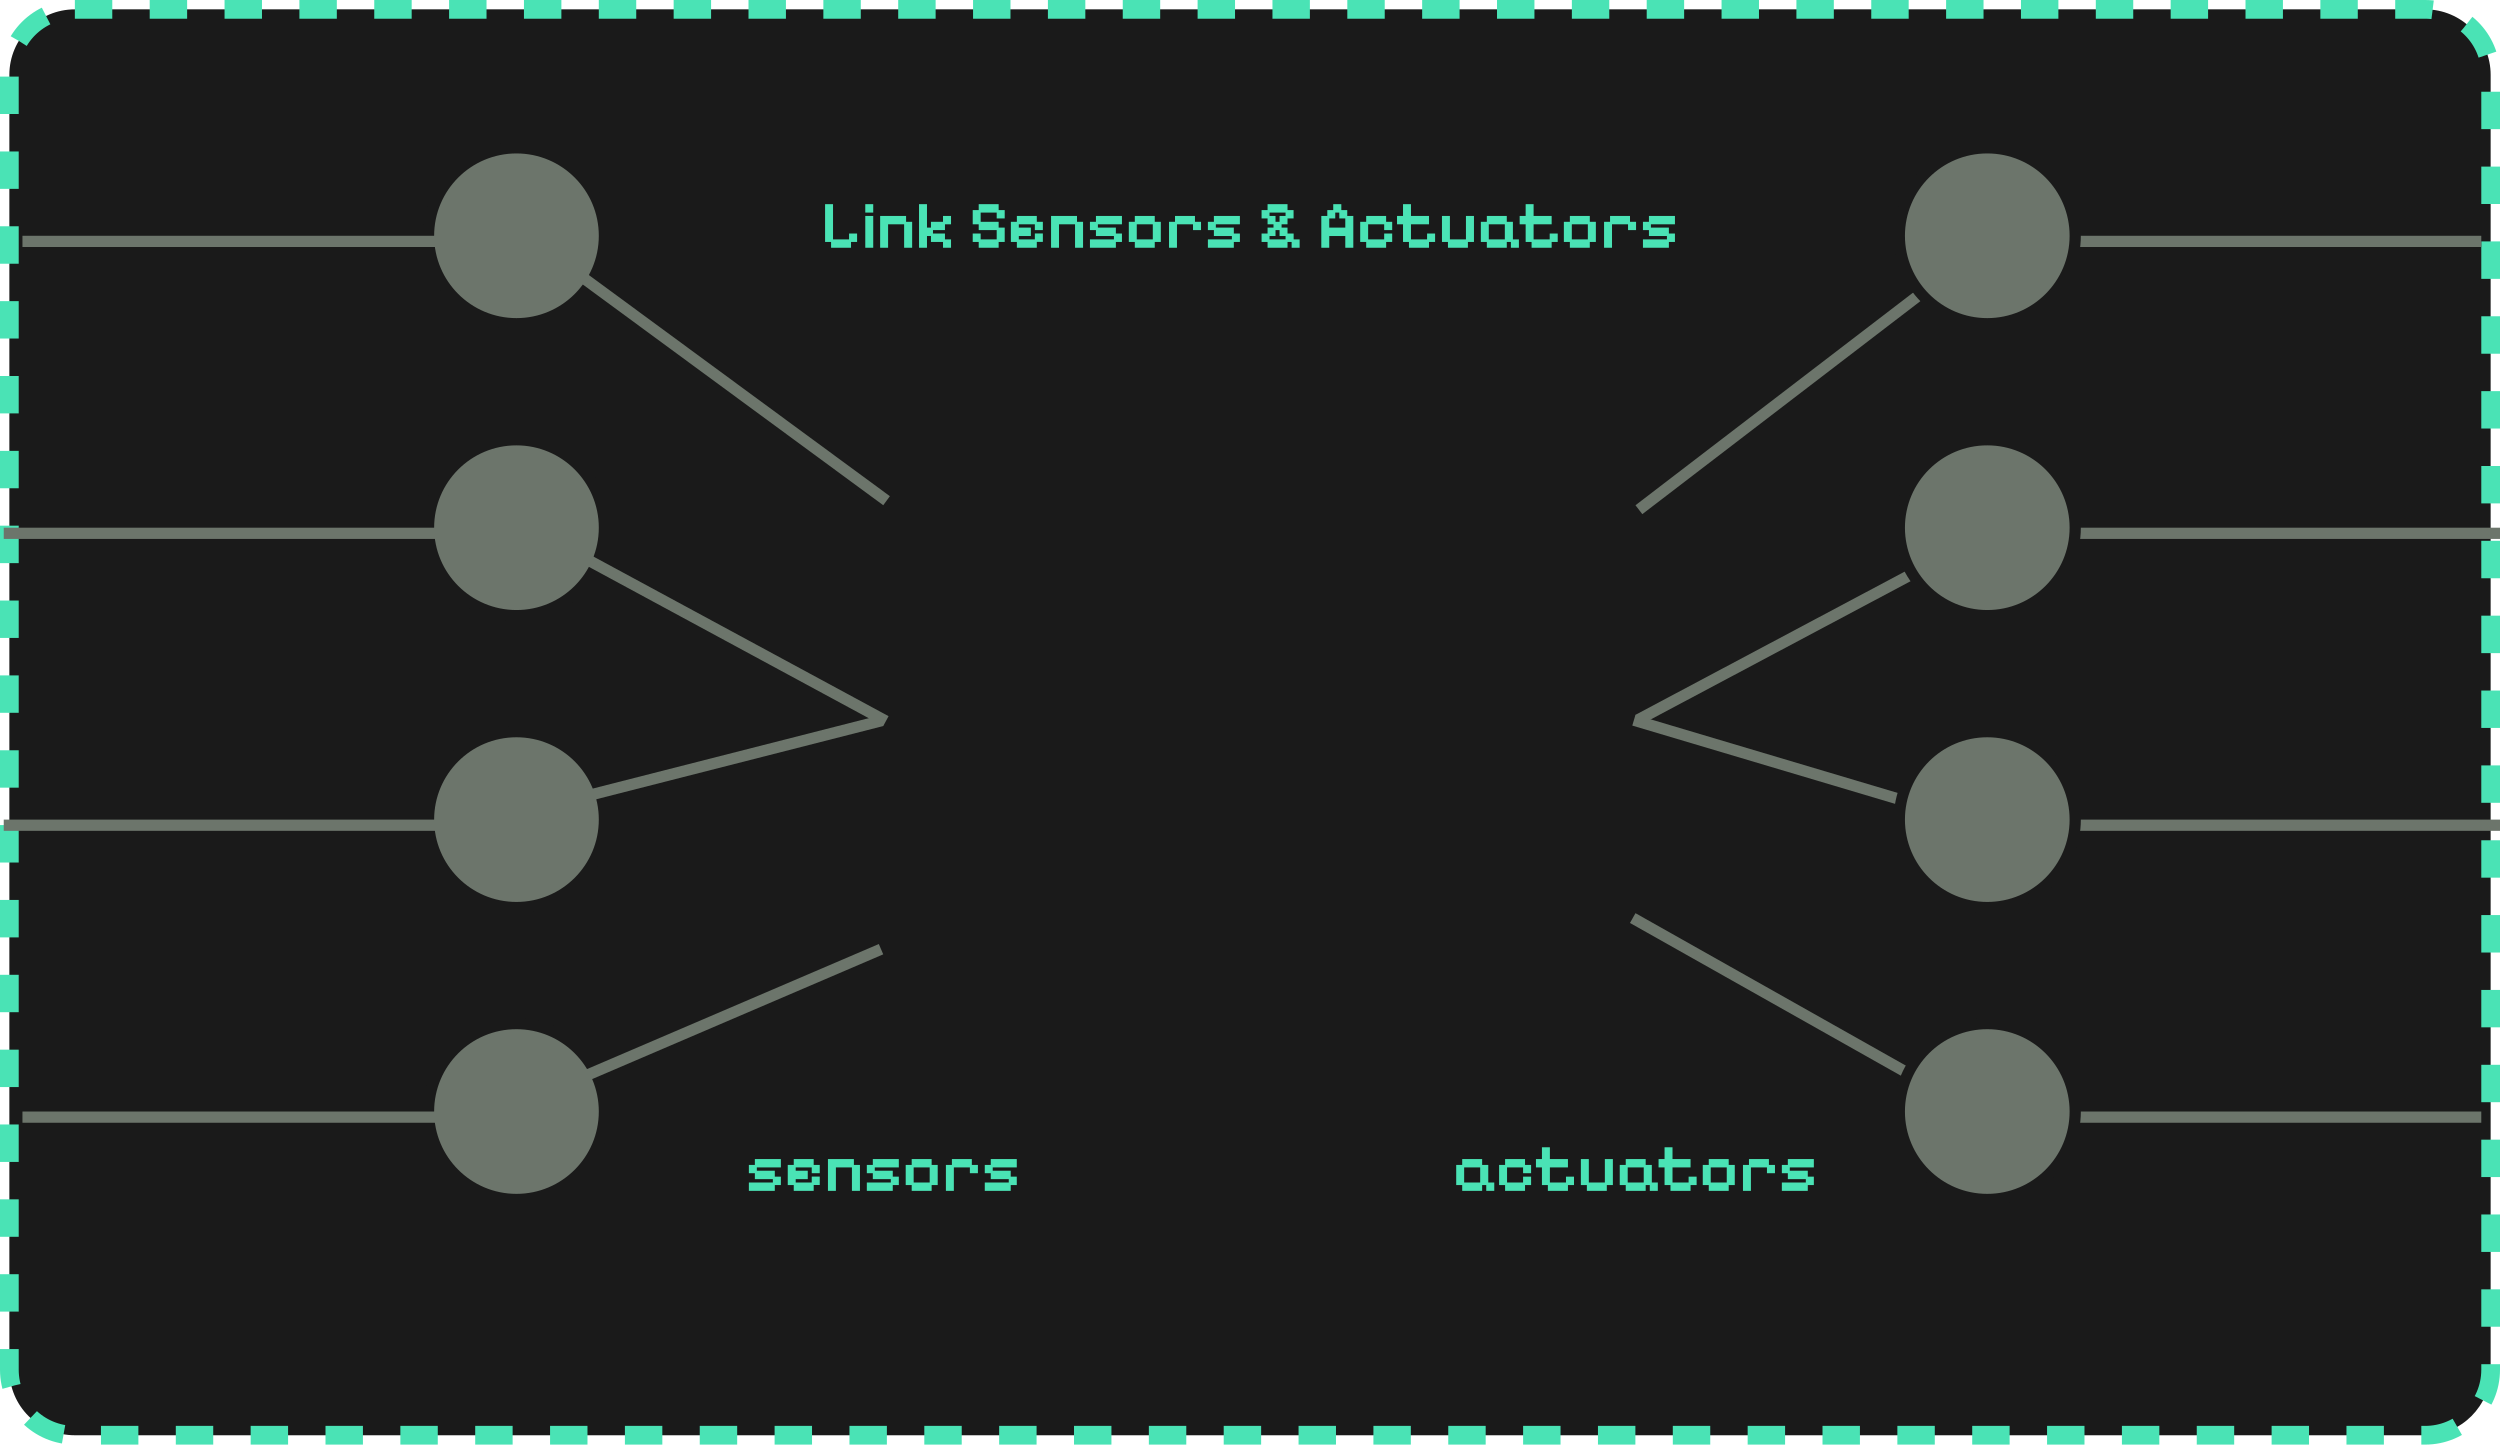
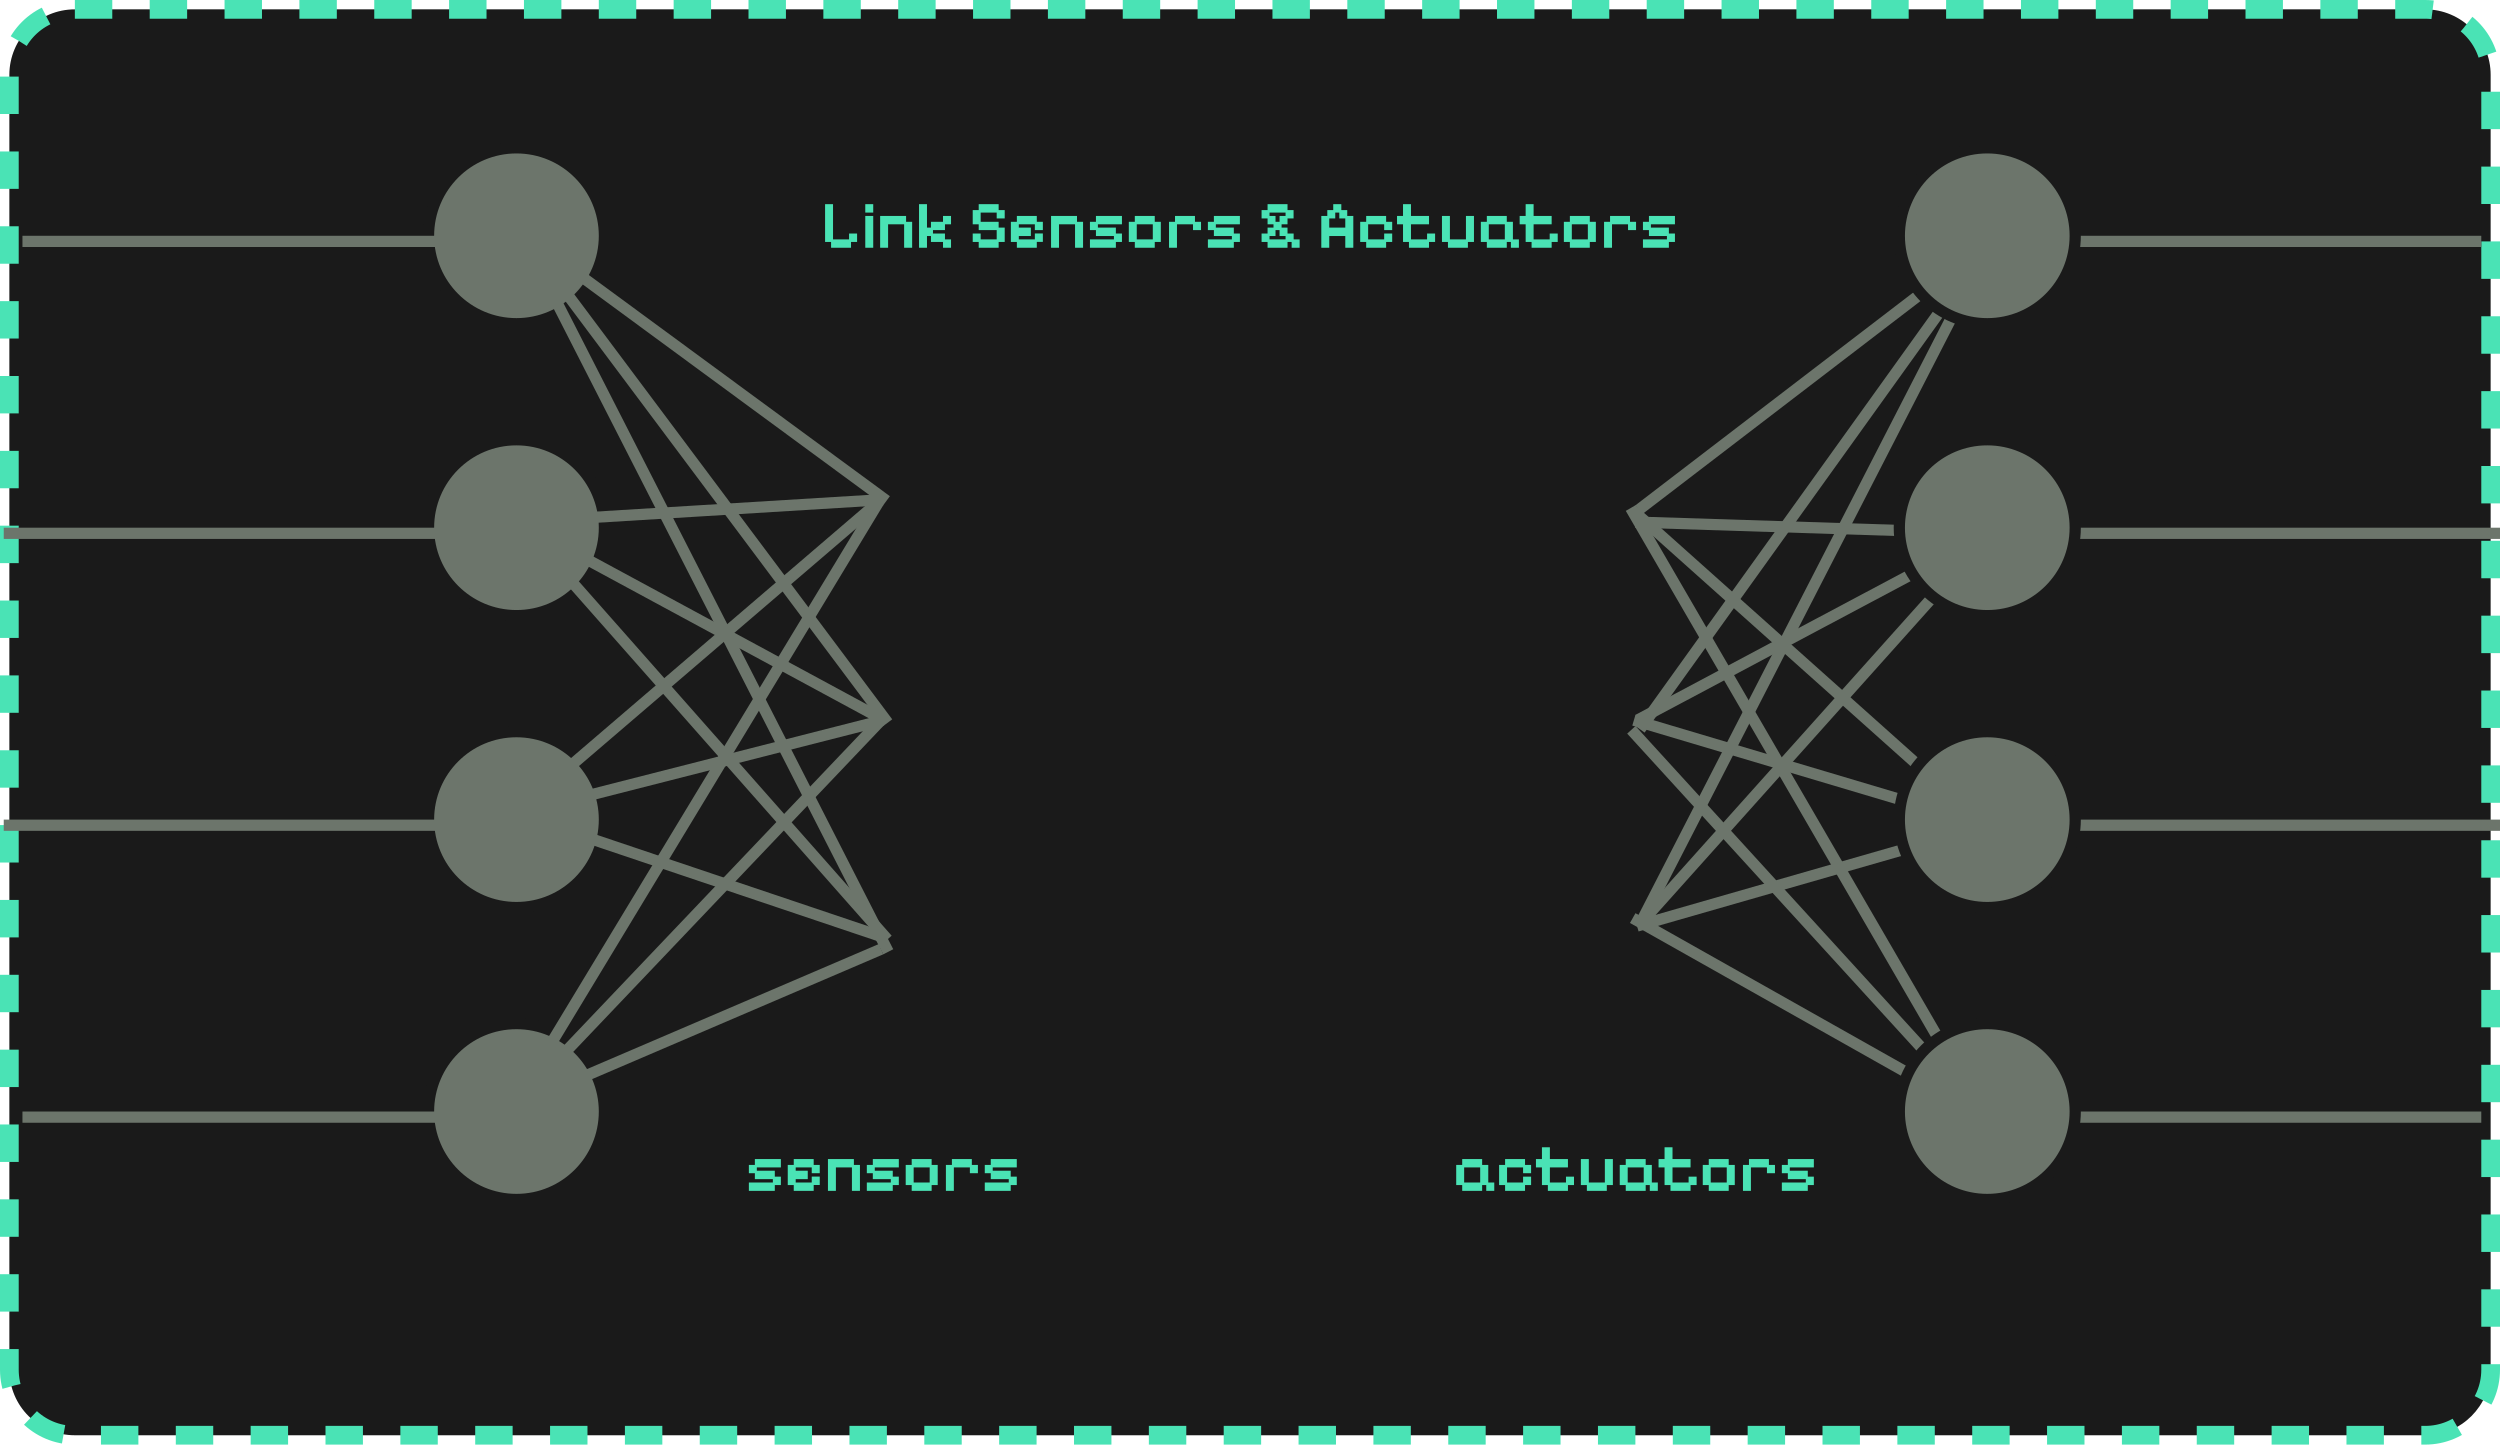
<svg xmlns="http://www.w3.org/2000/svg" width="668" height="386" viewBox="0 0 668 386" fill="none">
  <rect x="2.5" y="2.5" width="663" height="381" rx="17.5" fill="#1A1A1A" />
  <rect x="2.5" y="2.5" width="663" height="381" rx="17.5" stroke="#4AE3B5" stroke-width="5" stroke-dasharray="10 10" />
  <circle cx="138" cy="63" r="23.5" fill="#6C756B" stroke="#1A1A1A" stroke-width="3" />
  <circle cx="138" cy="141" r="23.5" fill="#6C756B" stroke="#1A1A1A" stroke-width="3" />
  <circle cx="138" cy="219" r="23.5" fill="#6C756B" stroke="#1A1A1A" stroke-width="3" />
  <circle cx="138" cy="297" r="23.5" fill="#6C756B" stroke="#1A1A1A" stroke-width="3" />
  <line x1="138.888" y1="61.791" x2="236.888" y2="133.791" stroke="#6C756B" stroke-width="3" />
+   <line x1="139.201" y1="62.102" x2="237.201" y2="193.101" stroke="#6C756B" stroke-width="3" />
+   <line x1="139.336" y1="62.318" x2="237.336" y2="254.318" stroke="#6C756B" stroke-width="3" />
  <line x1="138.714" y1="139.681" x2="236.714" y2="192.681" stroke="#6C756B" stroke-width="3" />
+   <line x1="137.908" y1="139.503" x2="235.908" y2="133.503" stroke="#6C756B" stroke-width="3" />
+   <line x1="139.124" y1="140.007" x2="237.124" y2="251.007" stroke="#6C756B" stroke-width="3" />
  <line x1="137.409" y1="295.621" x2="235.409" y2="253.621" stroke="#6C756B" stroke-width="3" />
+   <line x1="136.913" y1="295.966" x2="234.913" y2="192.966" stroke="#6C756B" stroke-width="3" />
+   <line x1="136.717" y1="296.224" x2="234.717" y2="134.224" stroke="#6C756B" stroke-width="3" />
  <line x1="137.629" y1="217.547" x2="235.629" y2="192.547" stroke="#6C756B" stroke-width="3" />
+   <line x1="138.479" y1="217.578" x2="236.479" y2="250.578" stroke="#6C756B" stroke-width="3" />
+   <line x1="137.024" y1="217.861" x2="235.024" y2="133.861" stroke="#6C756B" stroke-width="3" />
  <line x1="143" y1="64.5" x2="6" y2="64.5" stroke="#6C756B" stroke-width="3" />
  <line x1="663" y1="64.5" x2="526" y2="64.5" stroke="#6C756B" stroke-width="3" />
  <line x1="668" y1="142.5" x2="531" y2="142.5" stroke="#6C756B" stroke-width="3" />
  <line x1="668" y1="220.5" x2="531" y2="220.5" stroke="#6C756B" stroke-width="3" />
  <line x1="663" y1="298.5" x2="526" y2="298.5" stroke="#6C756B" stroke-width="3" />
  <line x1="530.263" y1="298.307" x2="436.263" y2="245.307" stroke="#6C756B" stroke-width="3" />
+   <line x1="529.703" y1="297.753" x2="435.703" y2="135.753" stroke="#6C756B" stroke-width="3" />
+   <line x1="529.892" y1="298.011" x2="435.892" y2="195.011" stroke="#6C756B" stroke-width="3" />
  <line x1="530.572" y1="220.438" x2="436.572" y2="192.438" stroke="#6C756B" stroke-width="3" />
+   <line x1="531.414" y1="220.442" x2="437.414" y2="247.442" stroke="#6C756B" stroke-width="3" />
+   <line x1="530.001" y1="220.118" x2="436" y2="136.118" stroke="#6C756B" stroke-width="3" />
  <line x1="531.704" y1="142.324" x2="437.704" y2="192.324" stroke="#6C756B" stroke-width="3" />
+   <line x1="532.118" y1="142.001" x2="438.118" y2="247.001" stroke="#6C756B" stroke-width="3" />
+   <line x1="530.952" y1="142.499" x2="436.952" y2="139.499" stroke="#6C756B" stroke-width="3" />
  <line x1="531.912" y1="64.191" x2="437.912" y2="136.191" stroke="#6C756B" stroke-width="3" />
+   <line x1="532.219" y1="63.874" x2="438.219" y2="194.874" stroke="#6C756B" stroke-width="3" />
+   <line x1="532.334" y1="63.685" x2="438.334" y2="246.685" stroke="#6C756B" stroke-width="3" />
  <line x1="138" y1="142.5" x2="1" y2="142.5" stroke="#6C756B" stroke-width="3" />
  <line x1="138" y1="220.5" x2="1" y2="220.5" stroke="#6C756B" stroke-width="3" />
  <line x1="143" y1="298.5" x2="6" y2="298.5" stroke="#6C756B" stroke-width="3" />
  <circle cx="531" cy="63" r="23.5" fill="#6C756B" stroke="#1A1A1A" stroke-width="3" />
  <circle cx="531" cy="141" r="23.5" fill="#6C756B" stroke="#1A1A1A" stroke-width="3" />
  <circle cx="531" cy="219" r="23.5" fill="#6C756B" stroke="#1A1A1A" stroke-width="3" />
  <circle cx="531" cy="297" r="23.5" fill="#6C756B" stroke="#1A1A1A" stroke-width="3" />
  <path d="M200.098 318.198V315.966H206.506V315.066H201.7V313.482H200.098V311.268H201.7V309.702H208.648V311.934H202.222V312.816H207.028V314.4H208.648V316.65H207.028V318.198H200.098ZM212.089 318.198V316.65H210.487V311.268H212.089V309.702H217.417V311.268H219.037V313.482H216.895V311.934H212.611V312.816H215.833V315.066H212.611V315.966H216.895V314.382H219.037V316.632H217.417V318.198H212.089ZM221.227 318.198V309.702H228.157V311.268H229.777V318.198H227.635V311.934H223.351V318.198H221.227ZM231.616 318.198V315.966H238.024V315.066H233.218V313.482H231.616V311.268H233.218V309.702H240.166V311.934H233.74V312.816H238.546V314.4H240.166V316.65H238.546V318.198H231.616ZM243.606 318.198V316.65H242.004V311.268H243.606V309.702H248.934V311.268H250.554V316.65H248.934V318.198H243.606ZM244.128 315.966H248.412V311.934H244.128V315.966ZM252.744 318.198V311.268H254.346V309.702H259.674V311.268H261.294V313.482H259.152V311.934H254.868V318.198H252.744ZM263.133 318.198V315.966H269.541V315.066H264.735V313.482H263.133V311.268H264.735V309.702H271.683V311.934H265.257V312.816H270.063V314.4H271.683V316.65H270.063V318.198H263.133Z" fill="#4AE3B5" />
  <path d="M390.7 318.198V316.65H389.098V311.268H390.7V309.702H396.028V311.268H397.666V315.966H399.268V318.198H397.126V316.65H396.028V318.198H390.7ZM391.222 315.966H395.506V311.934H391.222V315.966ZM402.161 318.198V316.65H400.559V311.268H402.161V309.702H407.489V311.268H409.109V313.482H406.967V311.934H402.683V315.966H406.967V314.4H409.109V316.65H407.489V318.198H402.161ZM413.589 318.198V316.65H412.005V311.934H410.403V309.702H412.005V306.552H414.129V309.702H418.953V311.934H414.129V315.966H418.431V314.4H420.573V316.65H418.953V318.198H413.589ZM424.011 318.198V316.65H422.409V309.702H424.533V315.966H428.817V309.702H430.959V316.65H429.339V318.198H424.011ZM434.399 318.198V316.65H432.797V311.268H434.399V309.702H439.727V311.268H441.365V315.966H442.967V318.198H440.825V316.65H439.727V318.198H434.399ZM434.921 315.966H439.205V311.934H434.921V315.966ZM446.354 318.198V316.65H444.77V311.934H443.168V309.702H444.77V306.552H446.894V309.702H451.718V311.934H446.894V315.966H451.196V314.4H453.338V316.65H451.718V318.198H446.354ZM456.583 318.198V316.65H454.981V311.268H456.583V309.702H461.911V311.268H463.531V316.65H461.911V318.198H456.583ZM457.105 315.966H461.389V311.934H457.105V315.966ZM465.721 318.198V311.268H467.323V309.702H472.651V311.268H474.271V313.482H472.129V311.934H467.845V318.198H465.721ZM476.11 318.198V315.966H482.518V315.066H477.712V313.482H476.11V311.268H477.712V309.702H484.66V311.934H478.234V312.816H483.04V314.4H484.66V316.65H483.04V318.198H476.11Z" fill="#4AE3B5" />
  <path d="M222.064 66.198V64.65H220.462V54.552H222.586V63.966H226.87V62.4H229.012V64.65H227.392V66.198H222.064ZM231.202 66.198V57.702H233.326V66.198H231.202ZM231.202 56.802V54.552H233.326V56.802H231.202ZM235.175 66.198V57.702H242.105V59.268H243.725V66.198H241.583V59.934H237.299V66.198H235.175ZM245.564 66.198V54.552H247.688V60.816H248.75V59.268H251.972V57.702H254.114V59.934H252.494V61.482H249.29V62.4H252.494V63.966H254.114V66.198H251.972V64.65H248.75V63.066H247.688V66.198H245.564ZM261.51 66.198V64.65H259.908V62.4H262.032V63.966H266.316V61.482H261.51V59.934H259.908V56.136H261.51V54.552H266.838V56.136H268.458V58.368H266.316V56.802H262.032V59.268H266.838V60.816H268.458V64.65H266.838V66.198H261.51ZM271.705 66.198V64.65H270.103V59.268H271.705V57.702H277.033V59.268H278.653V61.482H276.511V59.934H272.227V60.816H275.449V63.066H272.227V63.966H276.511V62.382H278.653V64.632H277.033V66.198H271.705ZM280.843 66.198V57.702H287.773V59.268H289.393V66.198H287.251V59.934H282.967V66.198H280.843ZM291.232 66.198V63.966H297.64V63.066H292.834V61.482H291.232V59.268H292.834V57.702H299.782V59.934H293.356V60.816H298.162V62.4H299.782V64.65H298.162V66.198H291.232ZM303.222 66.198V64.65H301.62V59.268H303.222V57.702H308.55V59.268H310.17V64.65H308.55V66.198H303.222ZM303.744 63.966H308.028V59.934H303.744V63.966ZM312.361 66.198V59.268H313.963V57.702H319.291V59.268H320.911V61.482H318.769V59.934H314.485V66.198H312.361ZM322.749 66.198V63.966H329.157V63.066H324.351V61.482H322.749V59.268H324.351V57.702H331.299V59.934H324.873V60.816H329.679V62.4H331.299V64.65H329.679V66.198H322.749ZM338.695 66.198V64.65H337.093V62.4H338.695V60.816H340.279V59.934H338.695V58.368H337.093V56.136H338.695V54.552H344.023V56.136H345.643V58.368H344.023V59.934H342.439V60.816H344.023V62.4H345.661V63.966H347.263V66.198H345.121V64.65H344.023V66.198H338.695ZM339.217 63.966H343.501V63.066H341.899V61.482H340.819V63.066H339.217V63.966ZM340.819 59.268H341.899V57.702H343.501V56.802H339.217V57.702H340.819V59.268ZM353.054 66.198V57.702H354.656V56.136H356.24V54.552H358.4V56.136H359.984V57.702H361.604V66.198H359.462V63.066H355.178V66.198H353.054ZM355.178 60.816H359.462V58.368H357.86V56.802H356.78V58.368H355.178V60.816ZM365.045 66.198V64.65H363.443V59.268H365.045V57.702H370.373V59.268H371.993V61.482H369.851V59.934H365.567V63.966H369.851V62.4H371.993V64.65H370.373V66.198H365.045ZM376.472 66.198V64.65H374.888V59.934H373.286V57.702H374.888V54.552H377.012V57.702H381.836V59.934H377.012V63.966H381.314V62.4H383.456V64.65H381.836V66.198H376.472ZM386.894 66.198V64.65H385.292V57.702H387.416V63.966H391.7V57.702H393.842V64.65H392.222V66.198H386.894ZM397.283 66.198V64.65H395.681V59.268H397.283V57.702H402.611V59.268H404.249V63.966H405.851V66.198H403.709V64.65H402.611V66.198H397.283ZM397.805 63.966H402.089V59.934H397.805V63.966ZM409.238 66.198V64.65H407.654V59.934H406.052V57.702H407.654V54.552H409.778V57.702H414.602V59.934H409.778V63.966H414.08V62.4H416.222V64.65H414.602V66.198H409.238ZM419.467 66.198V64.65H417.865V59.268H419.467V57.702H424.795V59.268H426.415V64.65H424.795V66.198H419.467ZM419.989 63.966H424.273V59.934H419.989V63.966ZM428.605 66.198V59.268H430.207V57.702H435.535V59.268H437.155V61.482H435.013V59.934H430.729V66.198H428.605ZM438.994 66.198V63.966H445.402V63.066H440.596V61.482H438.994V59.268H440.596V57.702H447.544V59.934H441.118V60.816H445.924V62.4H447.544V64.65H445.924V66.198H438.994Z" fill="#4AE3B5" />
</svg>
